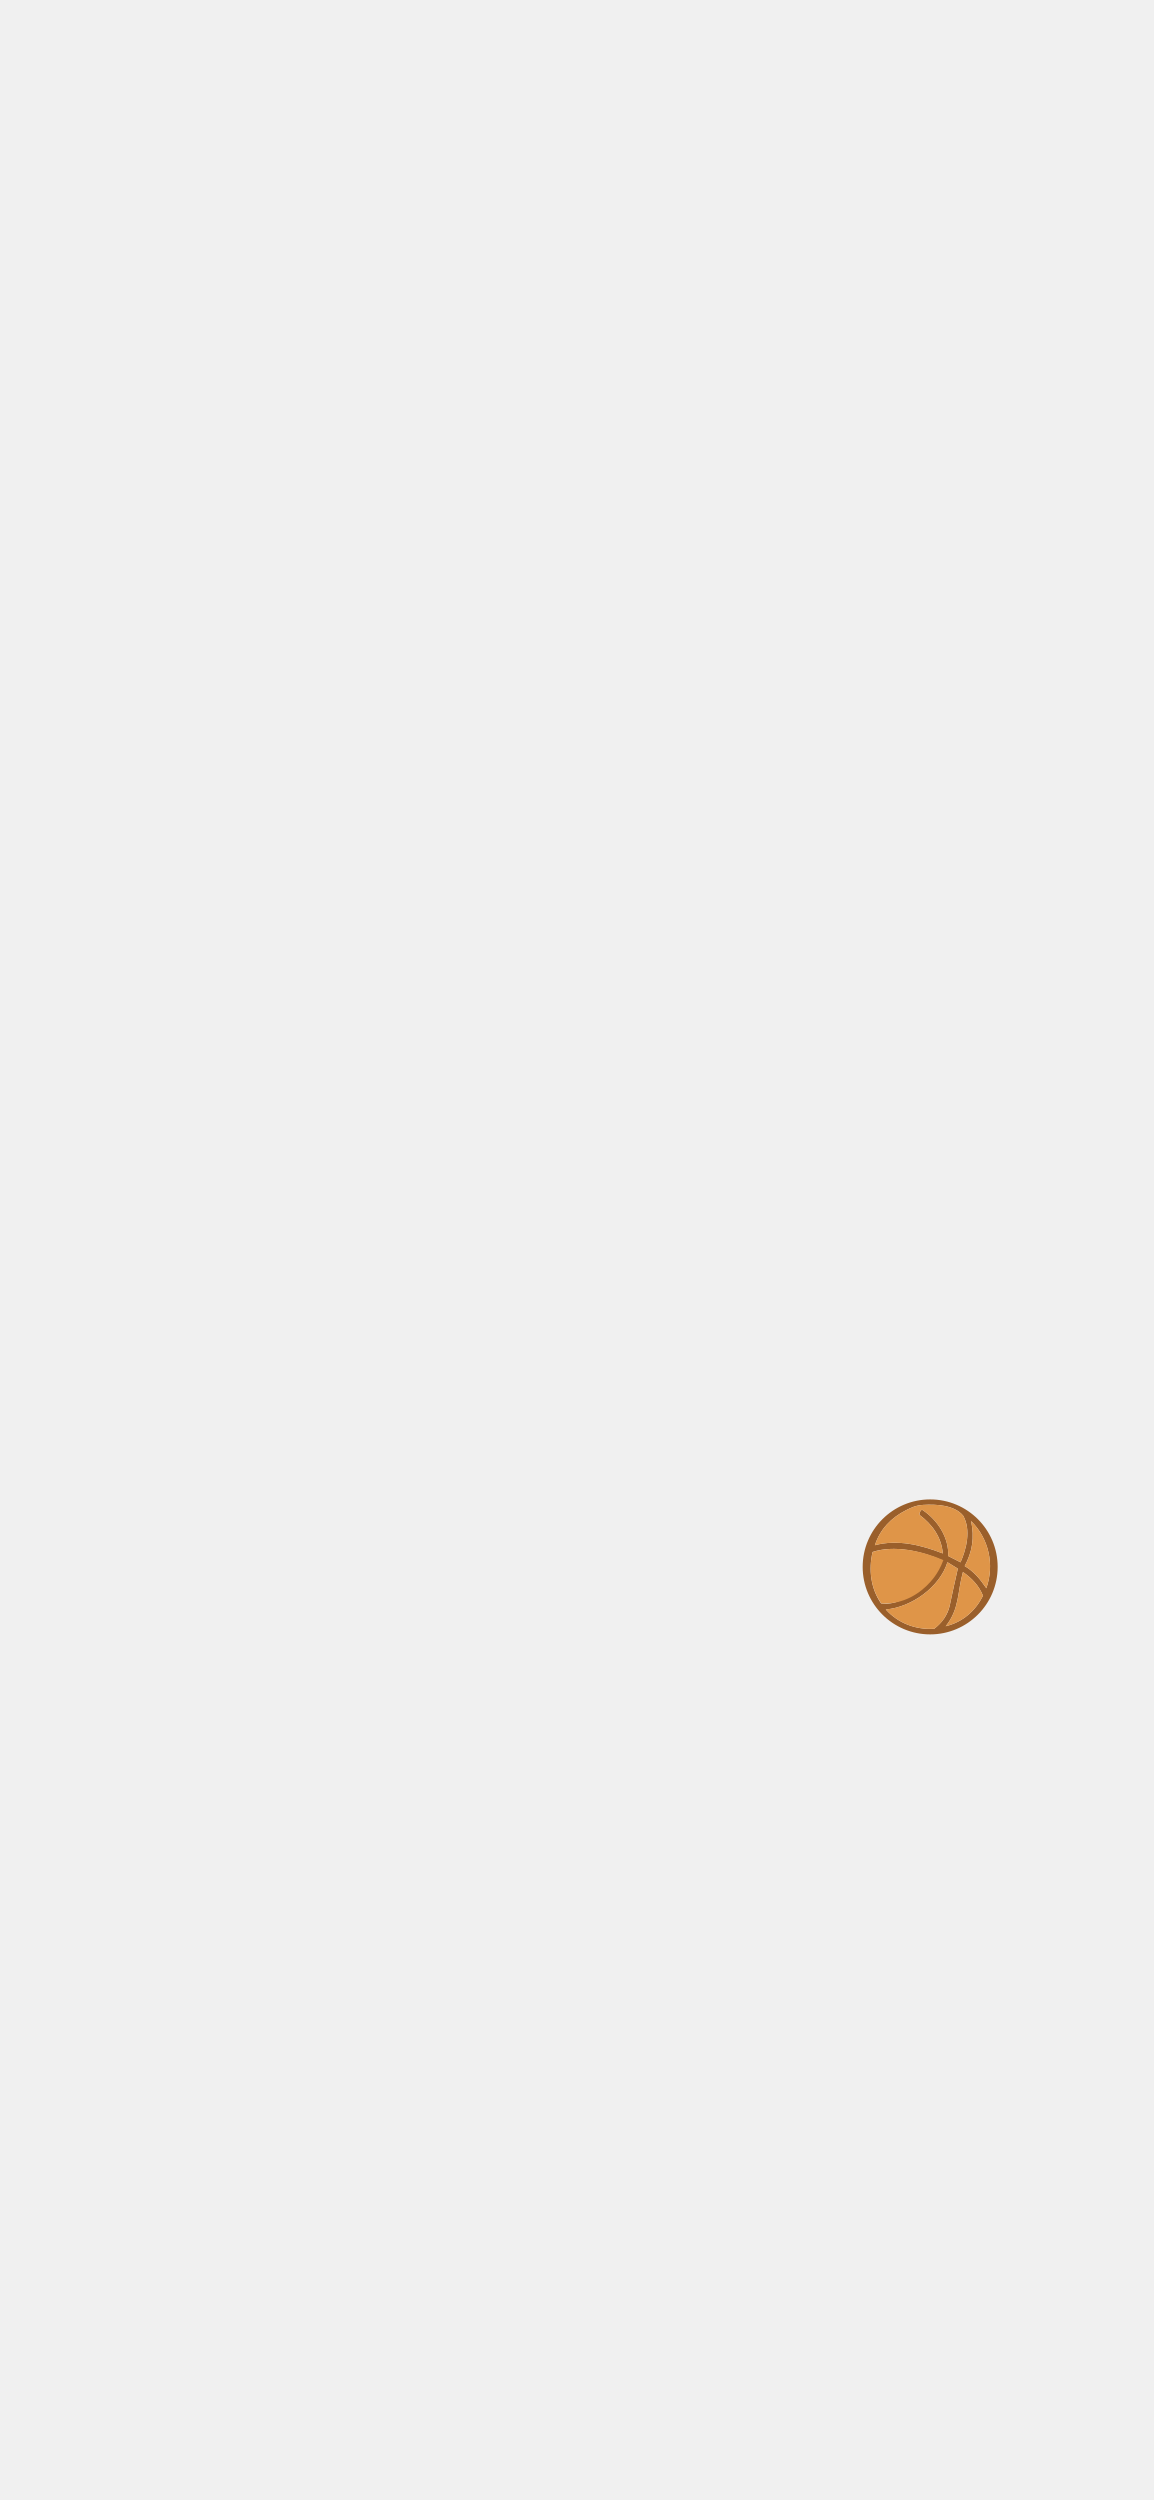
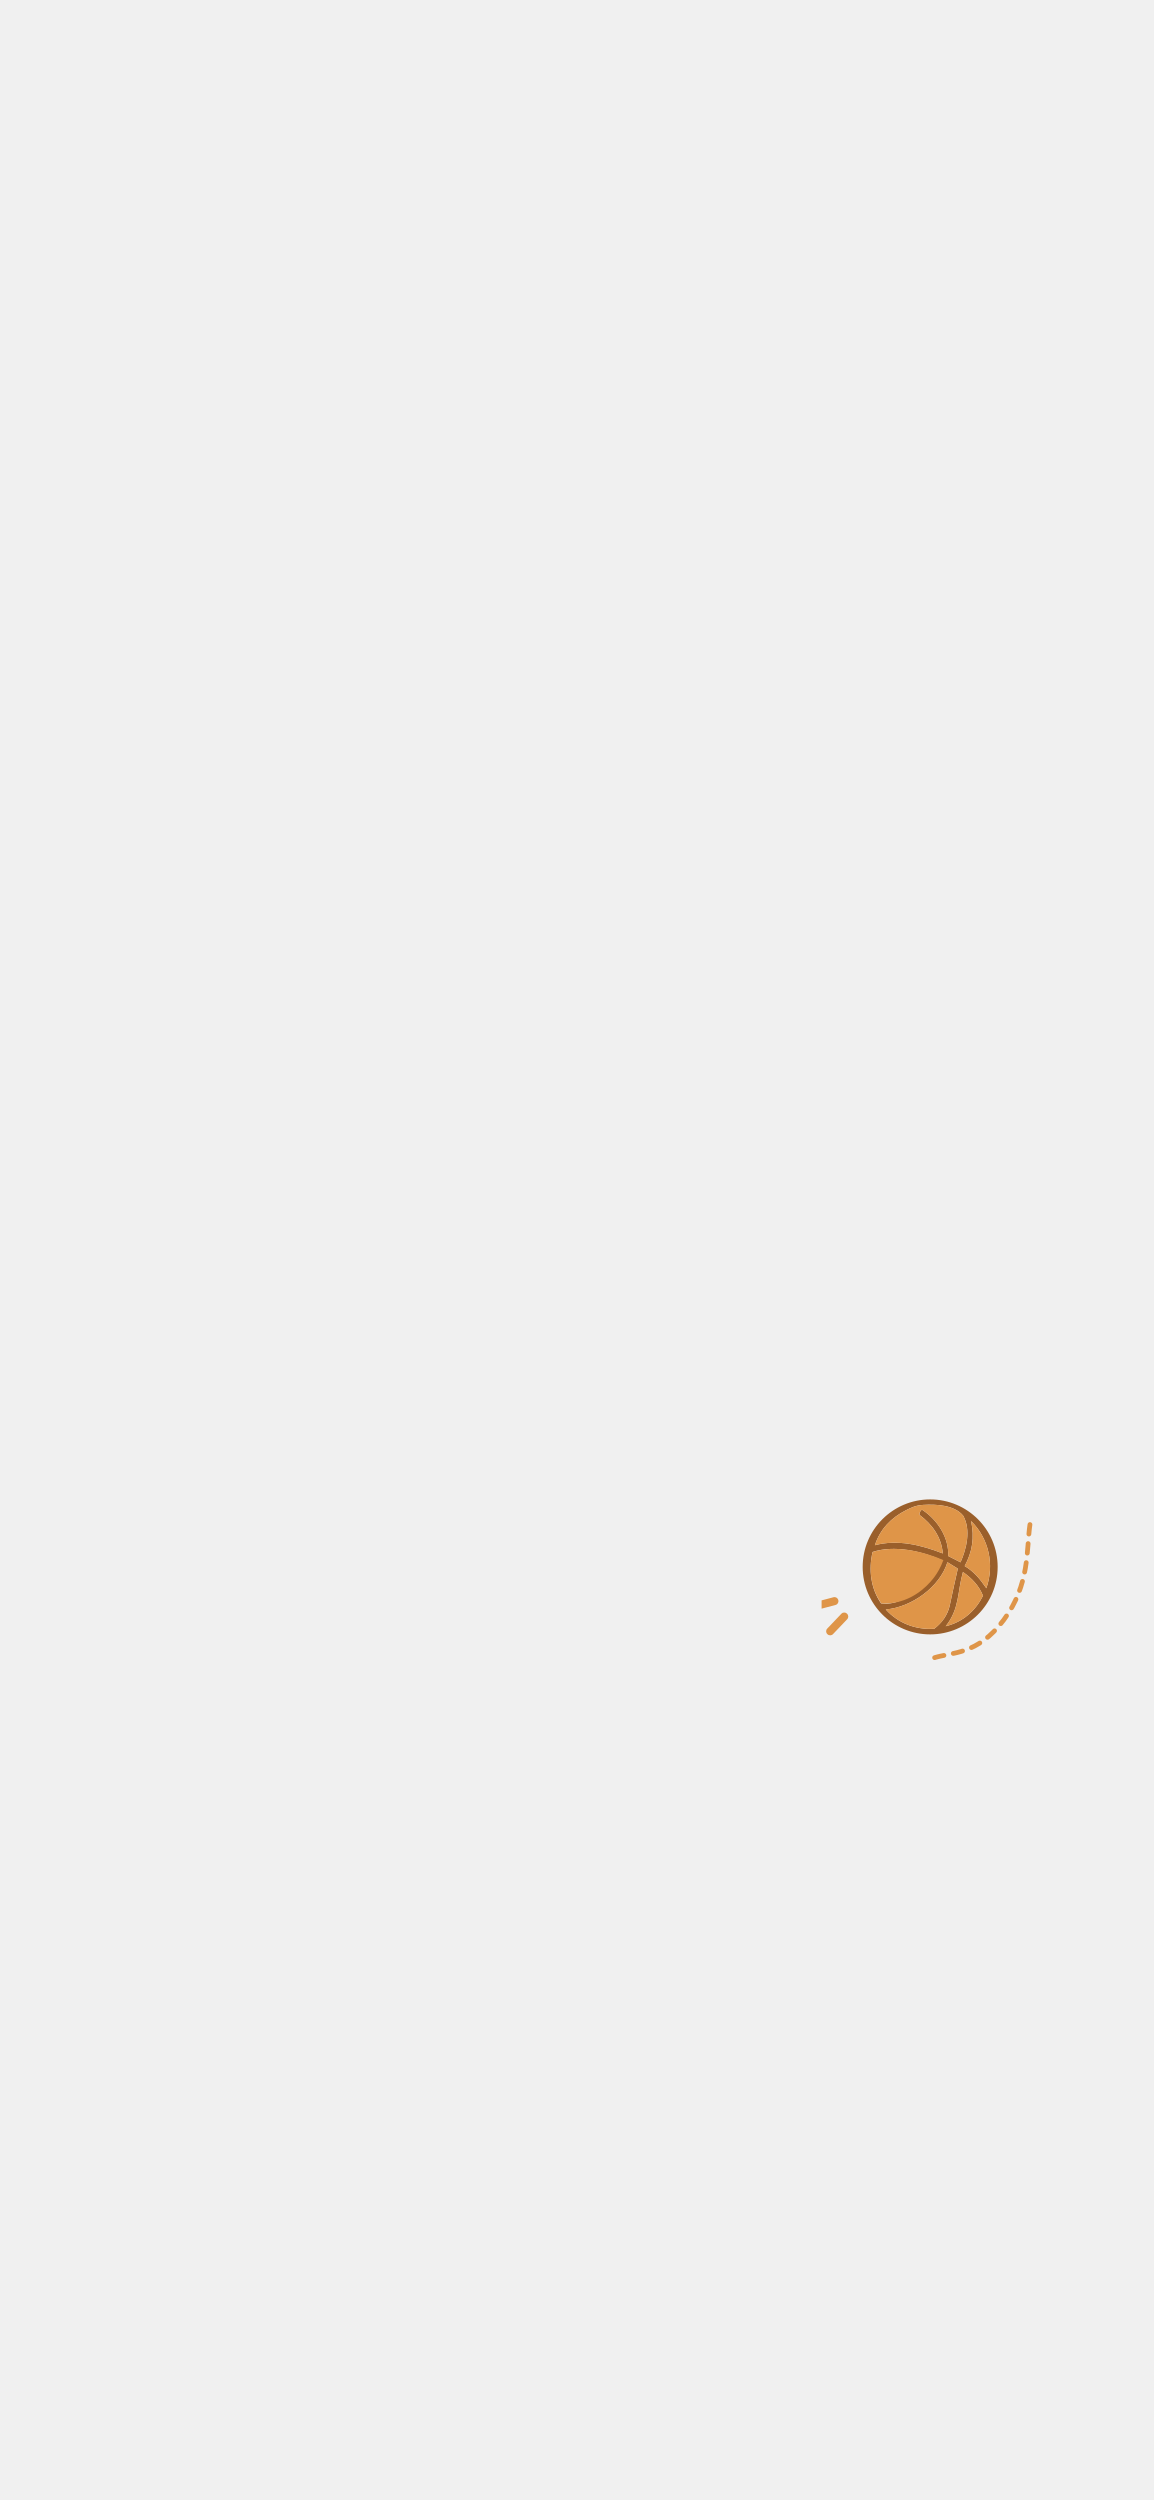
<svg xmlns="http://www.w3.org/2000/svg" width="393" height="852" viewBox="0 0 393 852" fill="none">
  <defs>
    <clipPath id="clip9_150_1063">
-       <rect width="46" height="46" fill="white" transform="translate(294 511)" />
+       <rect width="80" height="70" fill="white" transform="translate(280 500)" />
    </clipPath>
  </defs>
  <g clip-path="url(#clip9_150_1063)">
    <path d="M340 534C340 546.701 329.704 557 317 557C304.296 557 294 546.701 294 534C294 521.299 304.296 511 317 511C329.704 511 340 521.296 340 534ZM314.271 514.534C319.657 518.046 323.442 524.193 323.144 530.294L327.346 532.44C329.363 527.903 330.988 521.411 328.252 516.547C325.236 512.859 318.934 512.596 314.613 512.869C312.118 513.028 310.68 513.714 308.717 514.71C303.782 517.208 299.921 521.116 298.17 526.609C305.971 524.542 313.962 526.541 321.31 529.413C320.832 523.715 317.582 519.437 313.455 516.342C313.082 516.062 313.732 514.509 314.275 514.53L314.271 514.534ZM336.139 541.276C338.968 533.313 337.049 524.355 330.927 518.344C332.181 523.974 331.362 528.867 328.762 533.712C331.897 535.575 333.997 538.105 336.139 541.276ZM308.027 544.821L313.57 541.513C316.993 539.044 319.865 535.826 320.99 531.678C313.815 528.5 304.612 526.537 297.379 528.913C295.956 534.985 296.761 541.402 300.28 546.456C303.12 546.769 305.691 546.215 308.027 544.821ZM323.69 547.085L325.049 540.74L326.426 534.593L322.888 532.404C320.268 540.906 310.612 547.754 301.866 548.509C306.115 553.24 312.122 555.483 318.373 555.088C321.037 553.028 322.971 550.443 323.69 547.089V547.085ZM322.292 554.225C328.223 552.801 332.53 548.814 335.007 543.836C333.619 540.352 331.207 537.868 328.169 535.74C326.232 542.603 327.069 548.232 322.292 554.225Z" fill="#9A5F2B" />
    <path d="M314.272 514.534C313.729 514.509 313.078 516.062 313.452 516.346C317.582 519.441 320.829 523.722 321.307 529.417C313.959 526.544 305.967 524.545 298.167 526.613C299.921 521.12 303.778 517.212 308.714 514.714C310.677 513.718 312.115 513.031 314.609 512.873C318.93 512.6 325.236 512.862 328.248 516.55C330.984 521.414 329.359 527.907 327.342 532.443L323.136 530.297C323.435 524.2 319.649 518.053 314.264 514.537L314.272 514.534Z" fill="#DF9548" />
    <path d="M305.109 546.136C303.112 546.514 301.431 546.514 300.352 546.456C296.758 541.402 295.936 534.985 297.39 528.913C304.775 526.537 314.177 528.5 321.5 531.678C320.59 534.205 319.437 536.049 318.593 537.225C317.385 538.903 312.888 544.655 305.109 546.133V546.136Z" fill="#DF9548" />
    <path d="M323.69 547.085C323.445 548.153 322.928 549.817 321.759 551.572C320.595 553.326 319.261 554.448 318.369 555.084C312.122 555.479 306.111 553.236 301.862 548.505C310.608 547.75 320.264 540.902 322.885 532.4L326.422 534.59L325.045 540.737C324.592 542.851 324.139 544.968 323.686 547.082L323.69 547.085Z" fill="#DF9548" />
    <path d="M336.139 541.276C333.996 538.105 331.897 535.575 328.762 533.712C331.361 528.863 332.185 523.974 330.926 518.344C337.048 524.355 338.968 533.313 336.139 541.276Z" fill="#DF9548" />
    <path d="M322.292 554.225C327.069 548.228 326.228 542.602 328.169 535.74C331.21 537.868 333.619 540.352 335.007 543.836C332.53 548.814 328.223 552.801 322.292 554.225Z" fill="#DF9548" />
+     <path d="M351.006 519.564C349.766 528.141 351.048 539.972 342.069 552.081C333.09 564.19 324.284 563.007 318 565.078" stroke="#DF9548" stroke-width="1.628" stroke-linecap="round" stroke-dasharray="3.26 3.26" />
+     <rect x="285.337" y="544" width="2.722" height="9.658" rx="1.321" transform="rotate(75.1975 285.337 544)" fill="#DF9548" />
+     <rect x="287.663" y="549" width="2.722" height="9.658" rx="1.321" transform="rotate(43.6196 287.663 549)" fill="#DF9548" />
  </g>
</svg>
